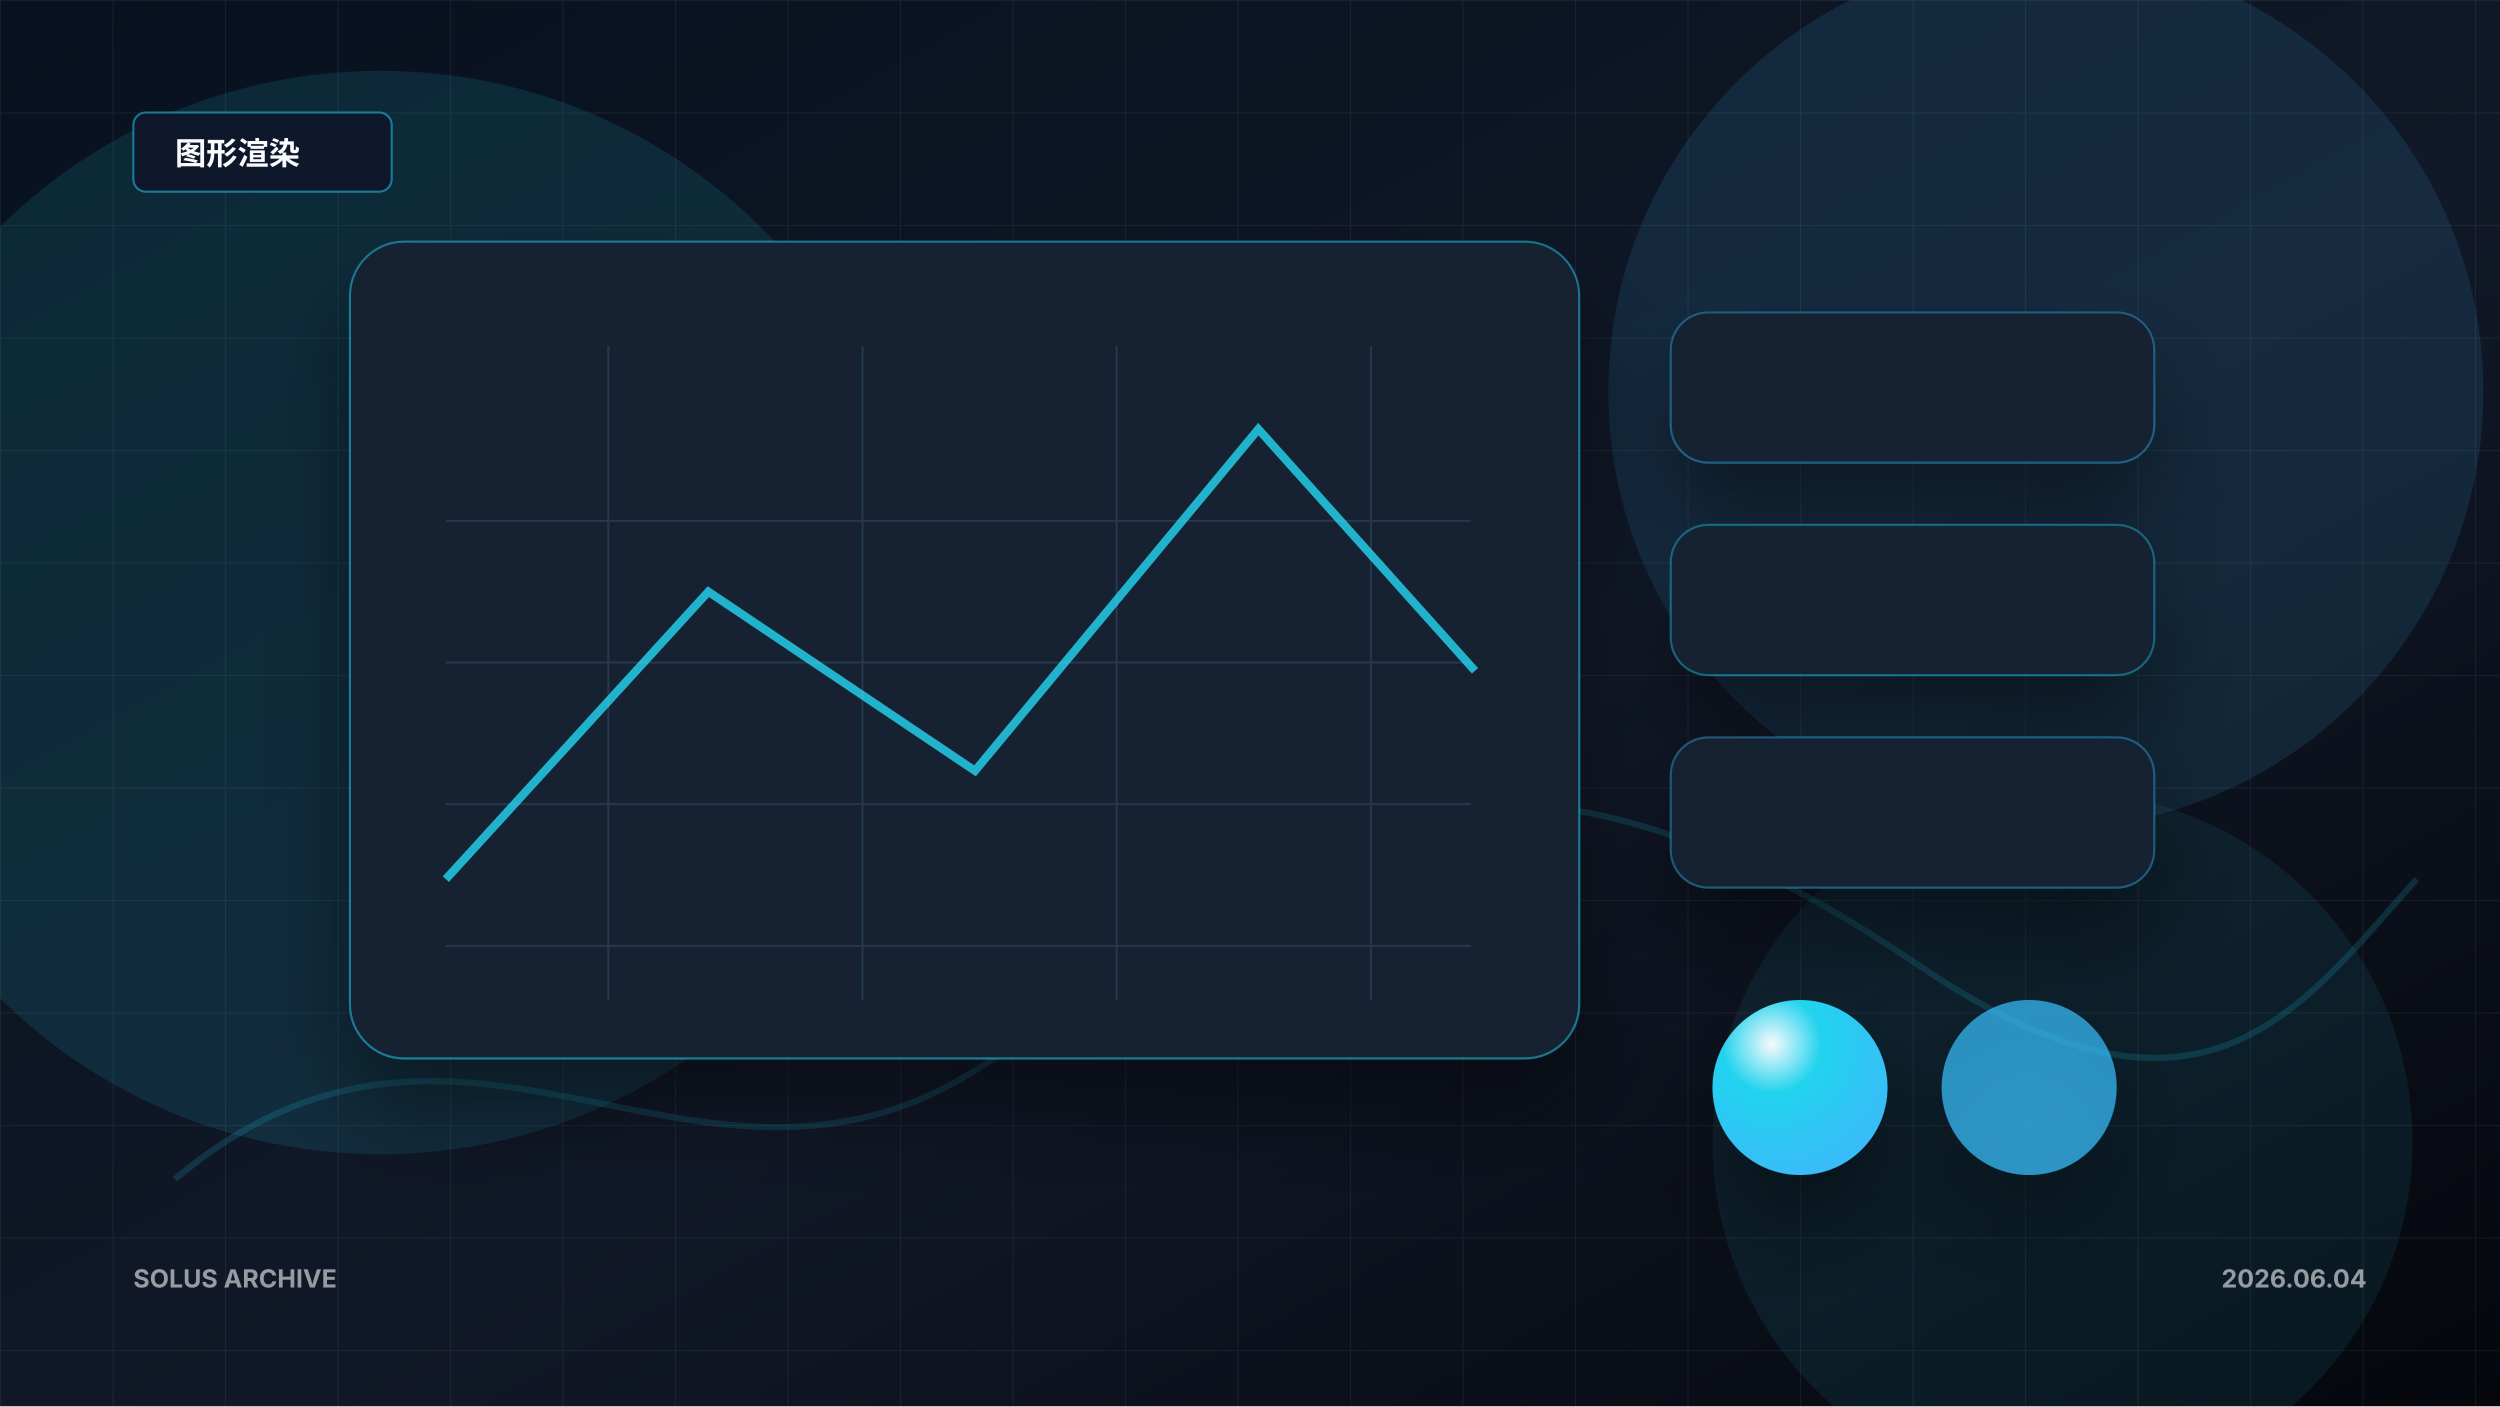
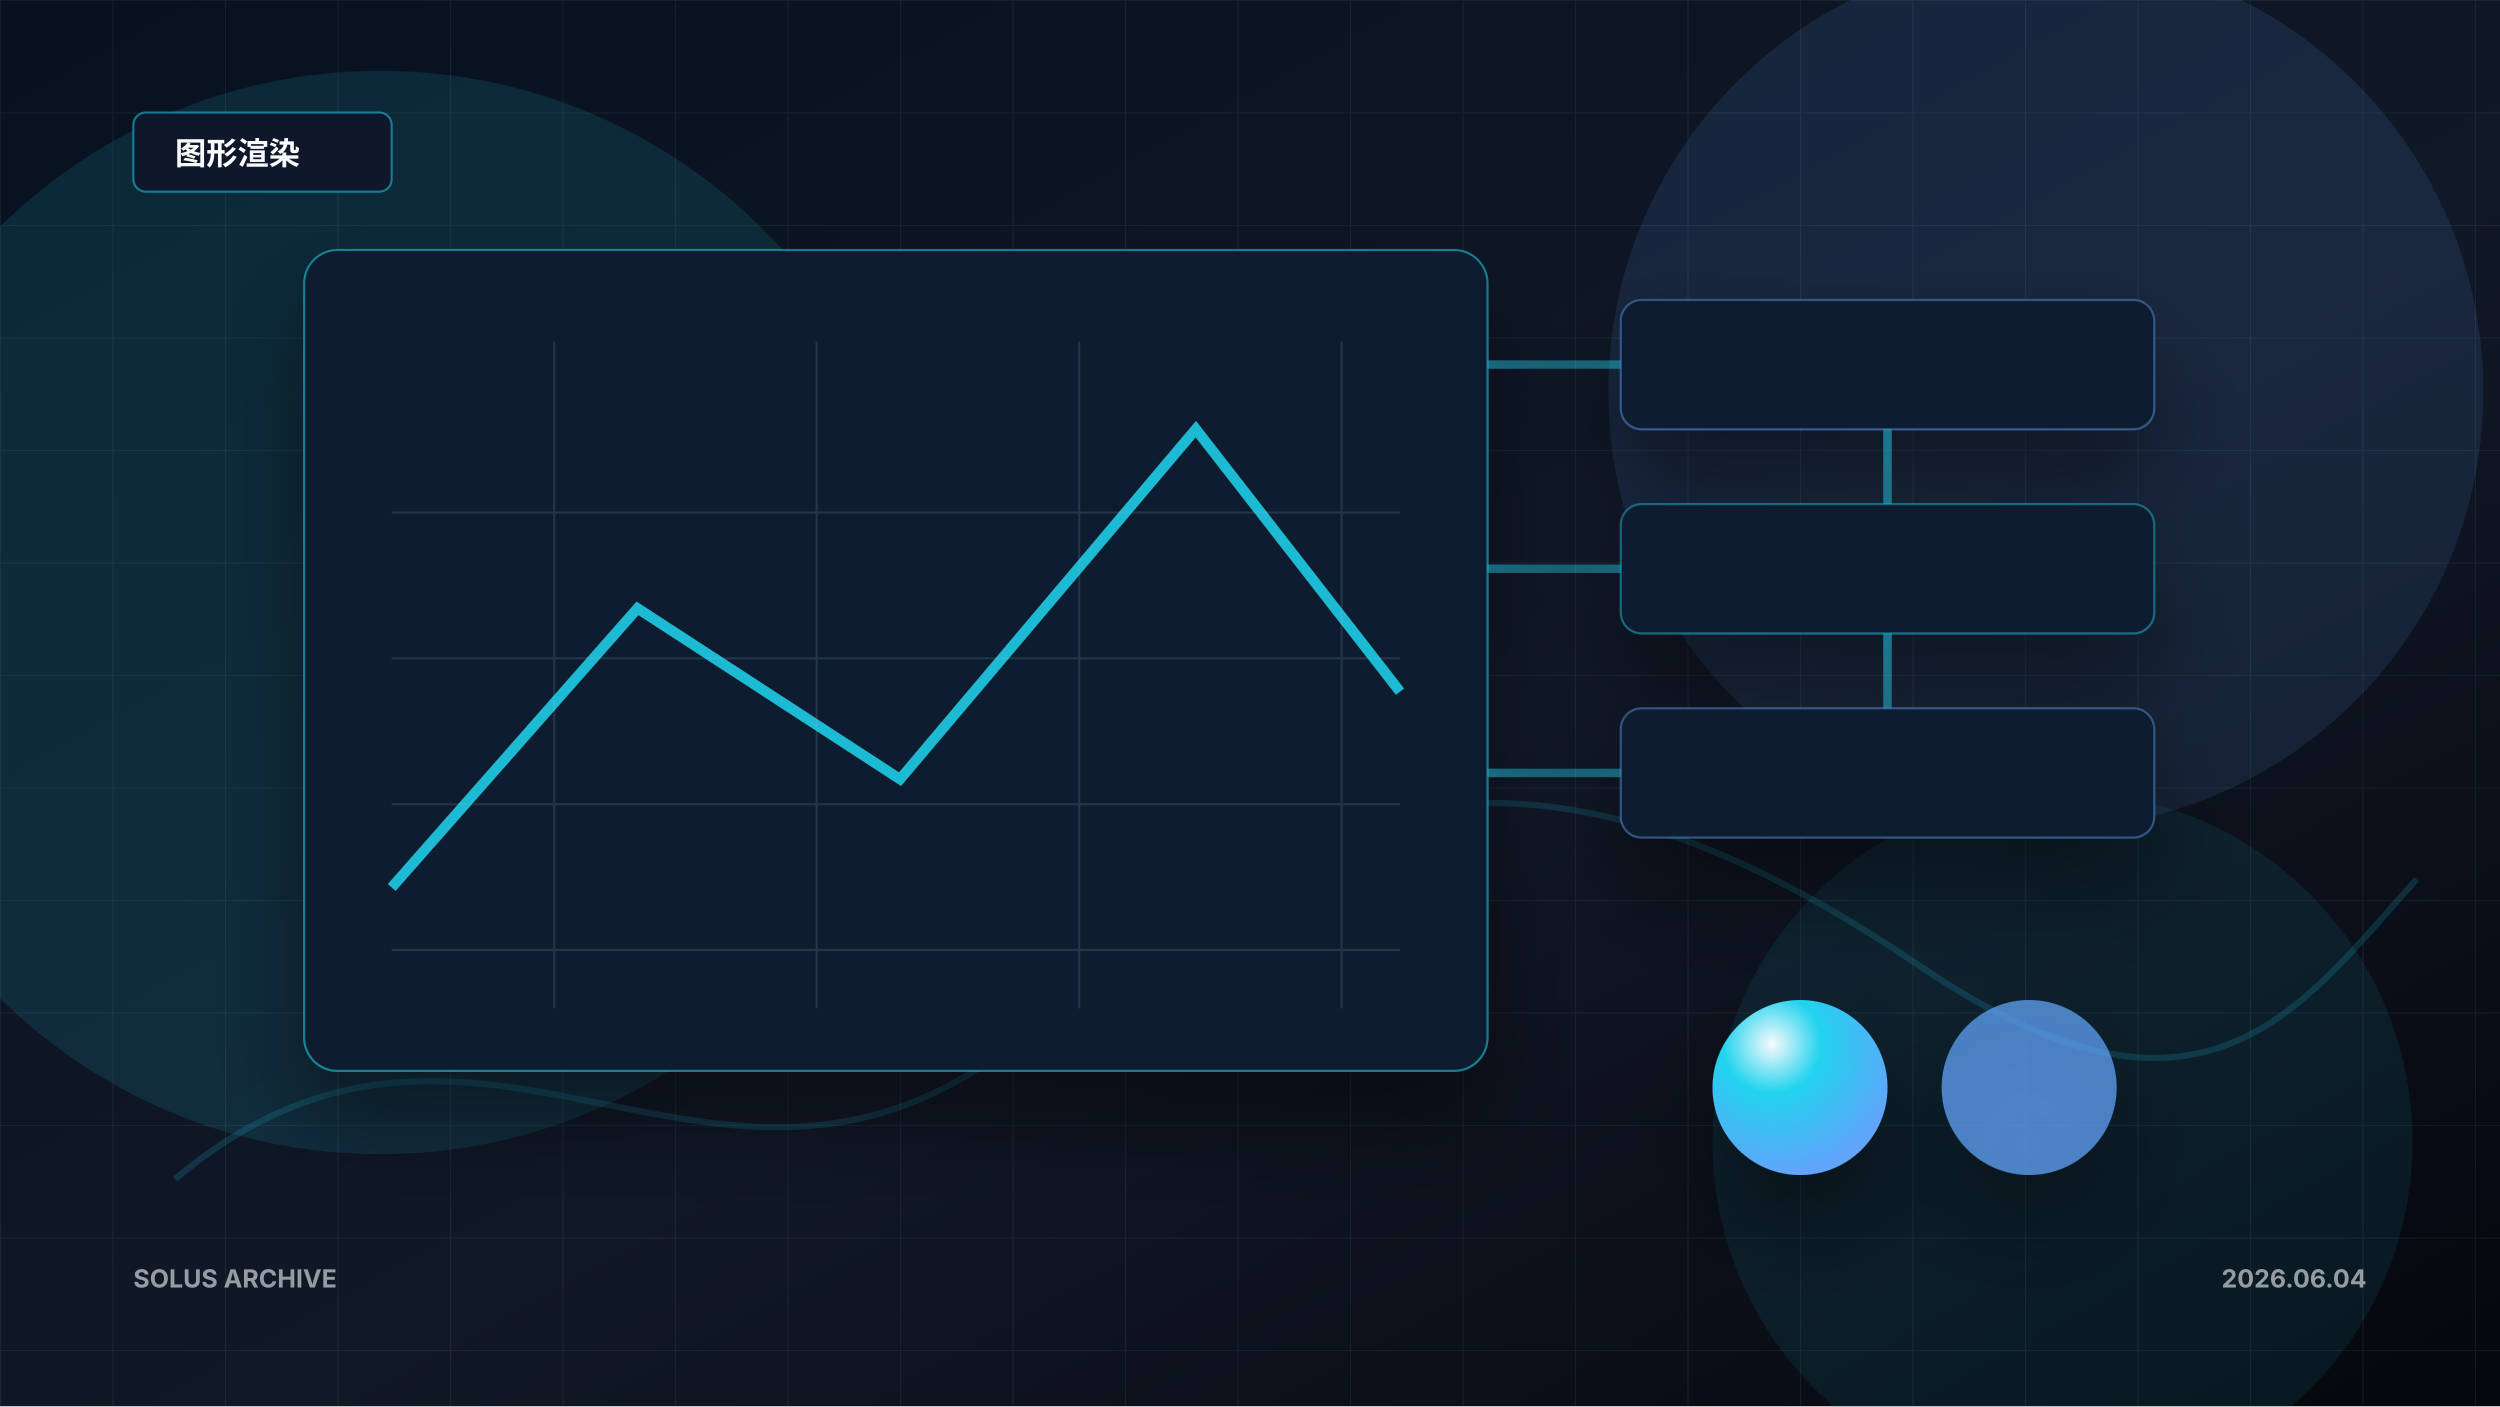
<svg xmlns="http://www.w3.org/2000/svg" viewBox="0 0 1200 675" role="img" aria-label="渲染优化排查清单">
  <defs>
    <linearGradient id="bg" x1="0" y1="0" x2="1" y2="1">
-       <stop offset="0" stop-color="#08111f" />
+       <stop offset="0" stop-color="#07111f" />
      <stop offset=".56" stop-color="#111827" />
      <stop offset="1" stop-color="#05070d" />
    </linearGradient>
    <radialGradient id="sphere" cx=".34" cy=".25" r=".74">
      <stop offset="0" stop-color="#f8fafc" />
      <stop offset=".38" stop-color="#22d3ee" />
-       <stop offset="1" stop-color="#38bdf8" />
+       <stop offset="1" stop-color="#60a5fa" />
    </radialGradient>
    <pattern id="grid" width="54" height="54" patternUnits="userSpaceOnUse">
      <path d="M54 0H0v54" fill="none" stroke="#f8fafc" stroke-opacity=".06" />
    </pattern>
    <filter id="shadow" x="-40%" y="-40%" width="180%" height="180%">
      <feDropShadow dx="0" dy="26" stdDeviation="22" flood-color="#000" flood-opacity=".42" />
    </filter>
  </defs>
  <rect width="1200" height="675" fill="url(#bg)" />
  <rect width="1200" height="675" fill="url(#grid)" />
  <circle cx="182.5" cy="294" r="260" fill="#22d3ee" opacity=".12" />
-   <circle cx="982" cy="188" r="210" fill="#38bdf8" opacity=".12" />
+   <circle cx="982" cy="188" r="210" fill="#60a5fa" opacity=".12" />
  <circle cx="990" cy="548" r="168" fill="#22d3ee" opacity=".08" />
  <path d="M84 566C236 438 354 628 506 484s280-112 416-20 182 20 238-42" fill="none" stroke="#22d3ee" stroke-opacity=".16" stroke-width="3" />
  <g filter="url(#shadow)">
-     <rect x="168" y="116" width="590" height="392" rx="26" fill="#142033" stroke="#22d3ee" stroke-opacity=".48" />
-     <path d="M214 422L340 284l128 86 136-164 104 116" fill="none" stroke="#22d3ee" stroke-width="4" opacity=".82" />
-     <path d="M214 454h492M214 386h492M214 318h492M214 250h492M292 166v314M414 166v314M536 166v314M658 166v314" stroke="#8fb8d7" stroke-opacity=".16" />
-     <rect x="802" y="150" width="232" height="72" rx="18" fill="#142033" stroke="#38bdf8" stroke-opacity=".36" />
-     <rect x="802" y="252" width="232" height="72" rx="18" fill="#142033" stroke="#22d3ee" stroke-opacity=".36" />
-     <rect x="802" y="354" width="232" height="72" rx="18" fill="#142033" stroke="#38bdf8" stroke-opacity=".36" />
+     <rect x="146" y="120" width="568" height="394" rx="16" fill="#111d2d" stroke="#22d3ee" stroke-opacity=".52" />
+     <path d="M188 426L306 292l126 82 142-168 98 126" fill="none" stroke="#22d3ee" stroke-width="5" opacity=".86" />
+     <path d="M188 456h484M188 386h484M188 316h484M188 246h484M266 164v320M392 164v320M518 164v320M644 164v320" stroke="#8fb8d7" stroke-opacity=".16" />
+     <rect x="778" y="144" width="256" height="62" rx="10" fill="#111d2d" stroke="#60a5fa" stroke-opacity=".4" />
+     <rect x="778" y="242" width="256" height="62" rx="10" fill="#111d2d" stroke="#22d3ee" stroke-opacity=".4" />
+     <rect x="778" y="340" width="256" height="62" rx="10" fill="#111d2d" stroke="#60a5fa" stroke-opacity=".4" />
+     <path d="M906 206v36M906 304v36M778 371h-64M778 273h-64M778 175h-64" stroke="#22d3ee" stroke-opacity=".38" stroke-width="4" />
    <circle cx="864" cy="522" r="42" fill="url(#sphere)" />
-     <circle cx="974" cy="522" r="42" fill="#38bdf8" opacity=".72" />
+     <circle cx="974" cy="522" r="42" fill="#60a5fa" opacity=".72" />
  </g>
  <g>
    <rect x="64" y="54" width="124" height="38" rx="6" fill="#0f172a" stroke="#22d3ee" stroke-opacity=".52" />
    <text x="84" y="79" fill="#f8fafc" font-size="15" font-weight="700" font-family="Inter, Microsoft YaHei, Arial">图形渲染</text>
    <text x="64" y="618" fill="#f8fafc" font-size="12" font-weight="700" opacity=".58" font-family="Inter, Arial">SOLUS ARCHIVE</text>
    <text x="1136" y="618" text-anchor="end" fill="#f8fafc" font-size="12" font-weight="700" opacity=".58" font-family="Inter, Arial">2026.06.04</text>
  </g>
</svg>
